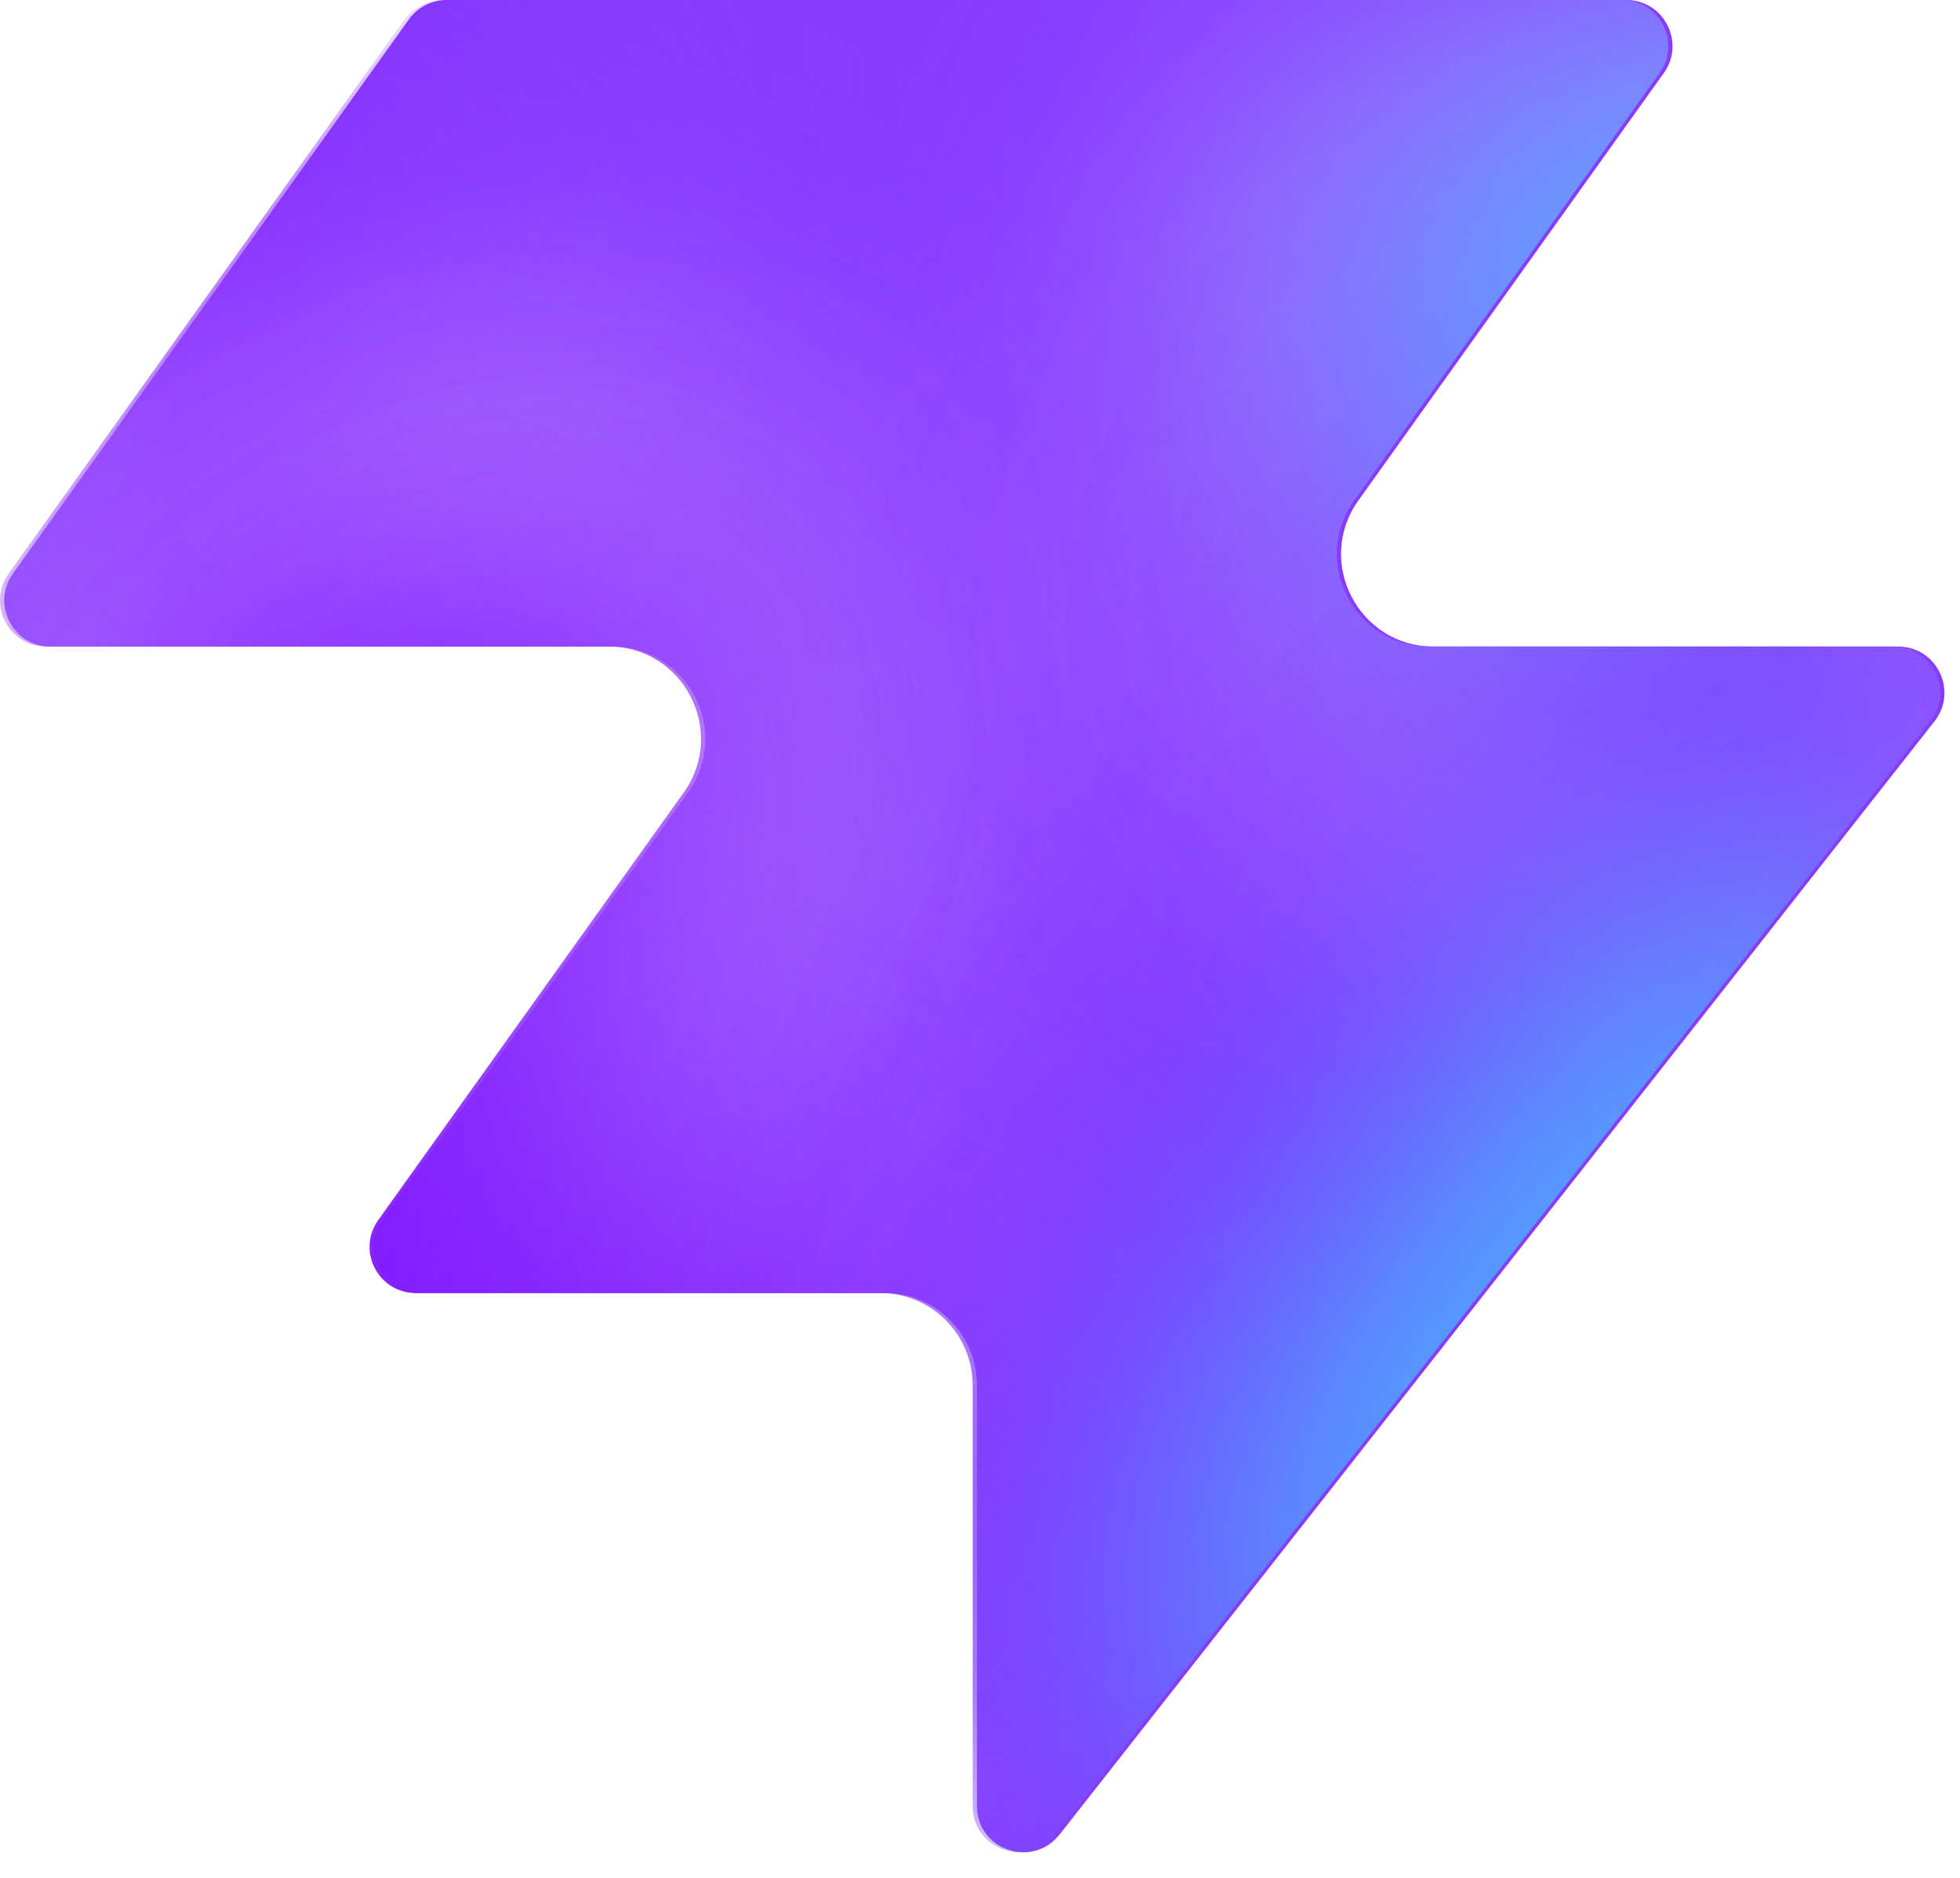
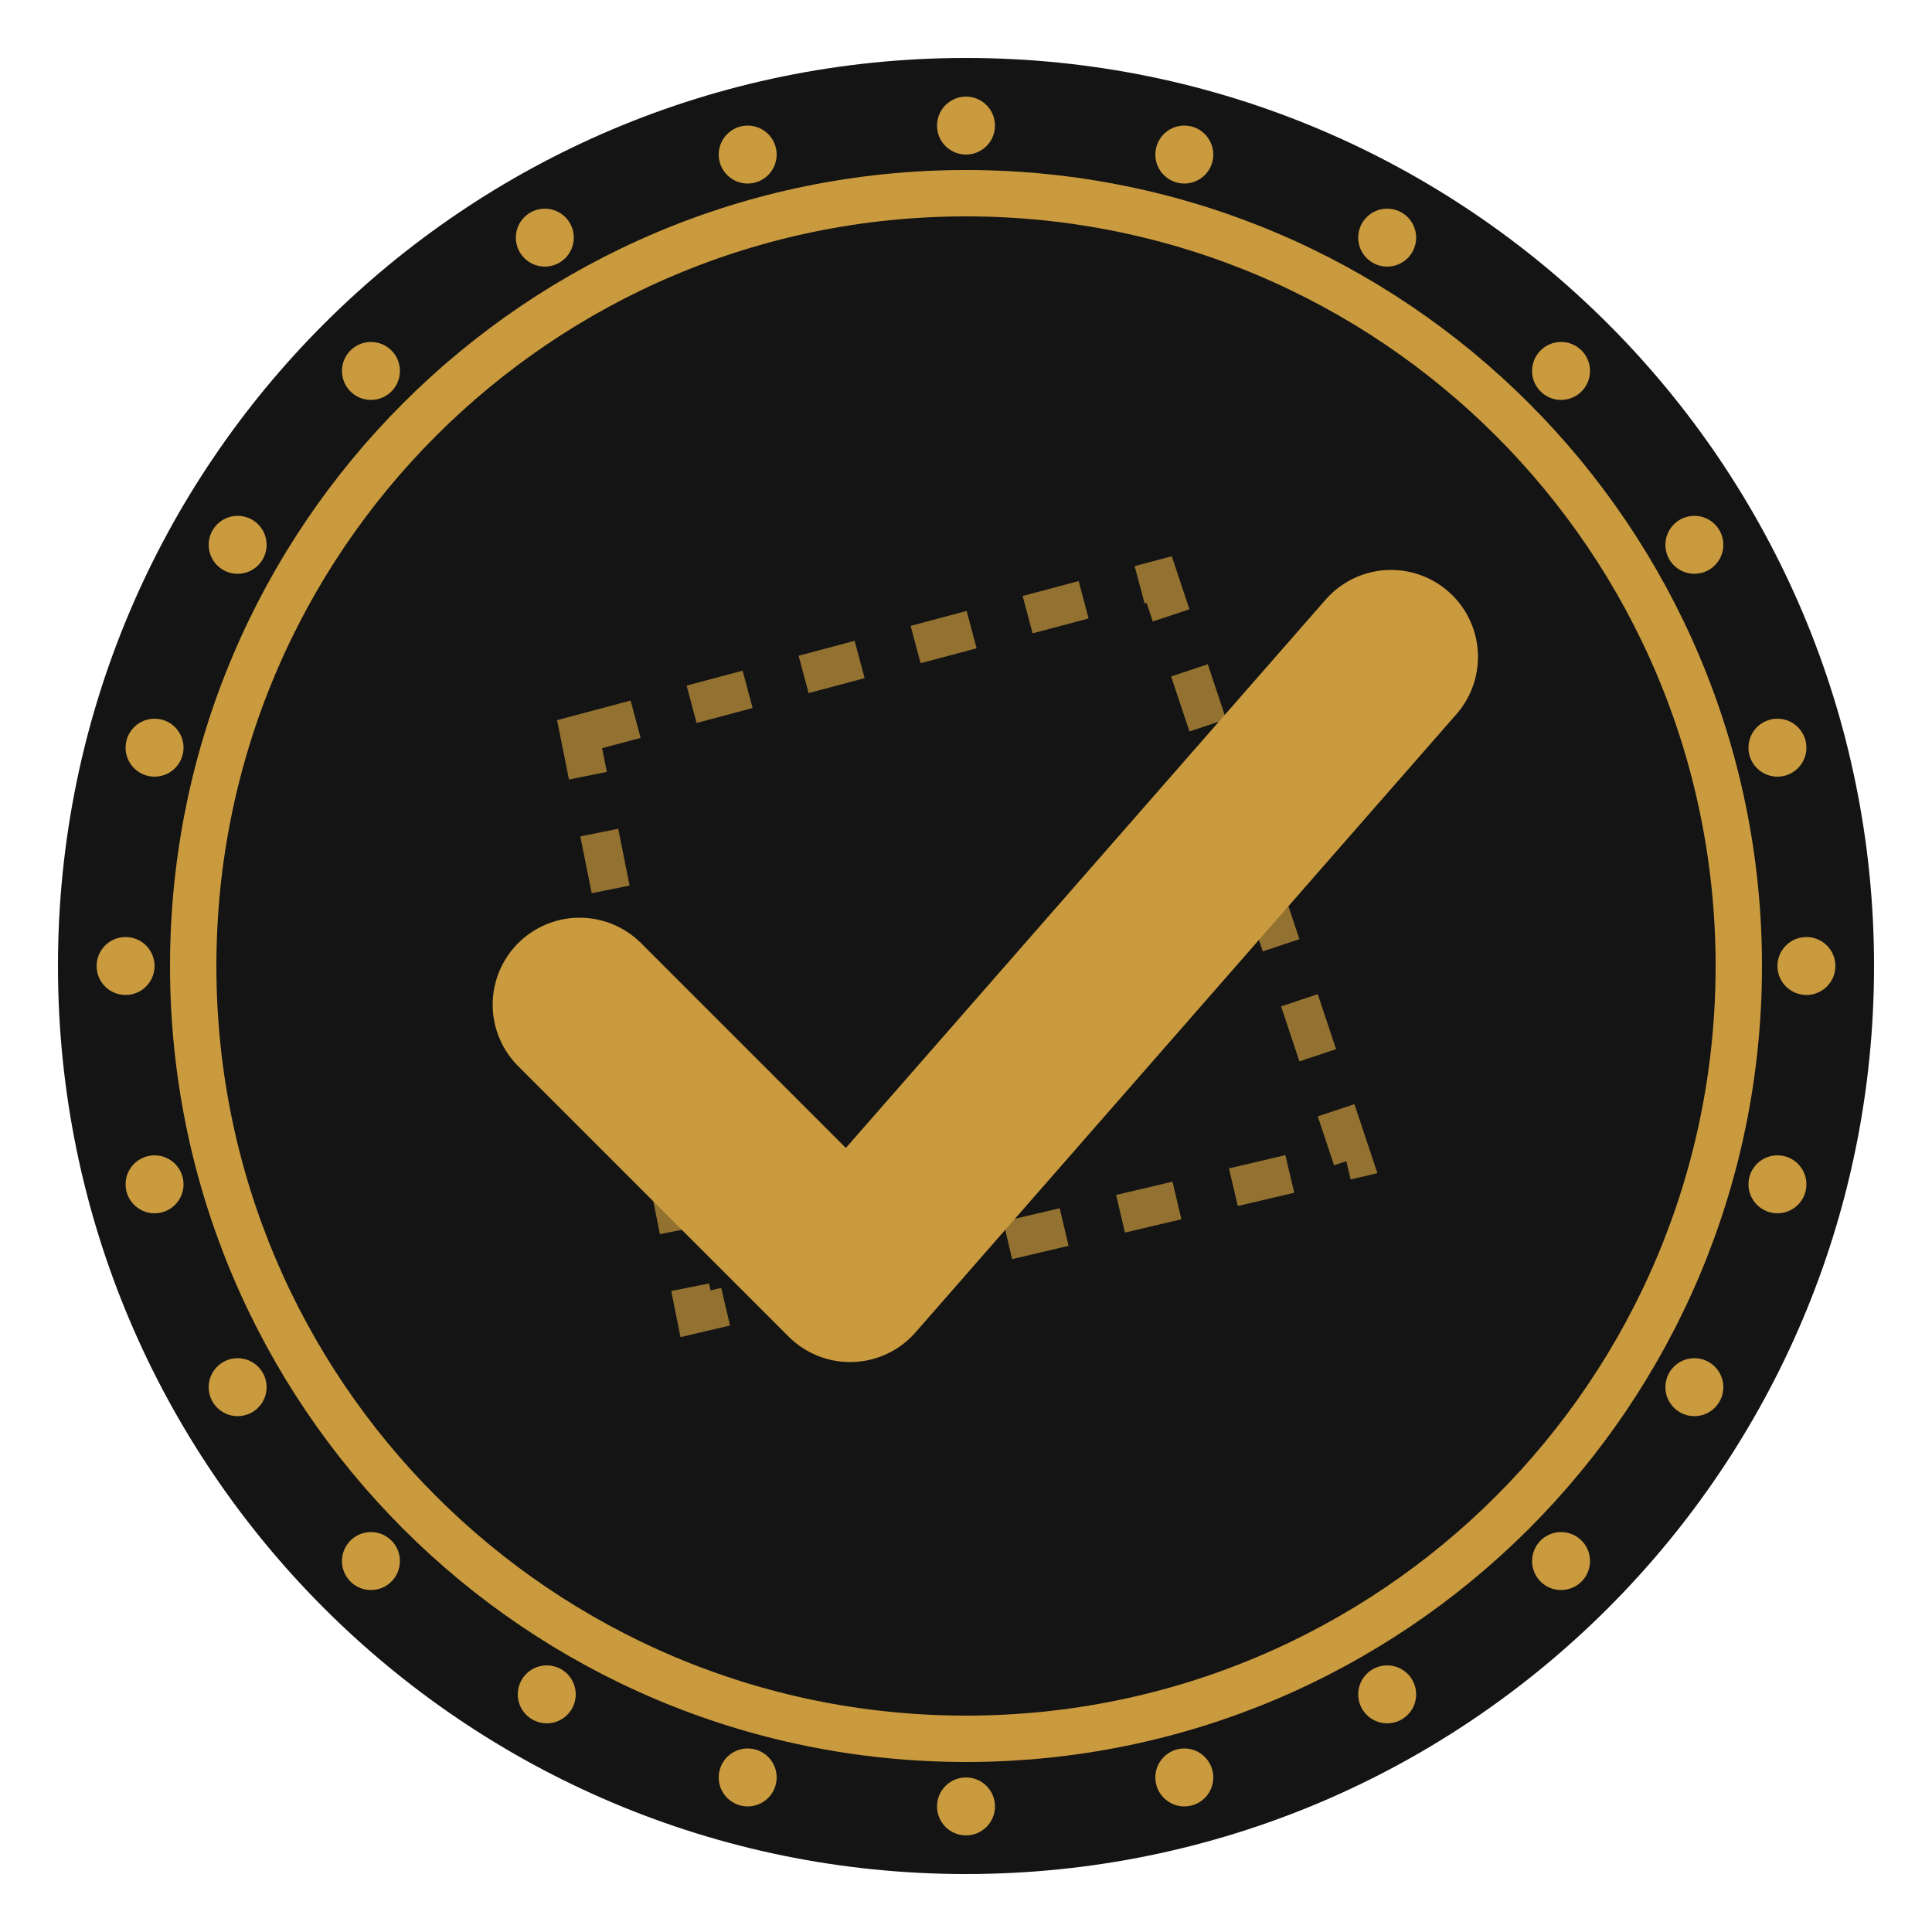
- <svg xmlns="http://www.w3.org/2000/svg" width="48" height="46" fill="none" viewBox="0 0 48 46">
-   <path fill="#863bff" d="M25.946 44.938c-.664.845-2.021.375-2.021-.698V33.937a2.26 2.26 0 0 0-2.262-2.262H10.287c-.92 0-1.456-1.04-.92-1.788l7.48-10.471c1.07-1.497 0-3.578-1.842-3.578H1.237c-.92 0-1.456-1.04-.92-1.788L10.013.474c.214-.297.556-.474.92-.474h28.894c.92 0 1.456 1.04.92 1.788l-7.48 10.471c-1.07 1.498 0 3.579 1.842 3.579h11.377c.943 0 1.473 1.088.89 1.83L25.947 44.94z" style="fill:#863bff;fill:color(display-p3 .525 .23 1);fill-opacity:1" />
-   <mask id="a" width="48" height="46" x="0" y="0" maskUnits="userSpaceOnUse" style="mask-type:alpha">
-     <path fill="#000" d="M25.842 44.938c-.664.844-2.021.375-2.021-.698V33.937a2.26 2.26 0 0 0-2.262-2.262H10.183c-.92 0-1.456-1.04-.92-1.788l7.48-10.471c1.07-1.498 0-3.579-1.842-3.579H1.133c-.92 0-1.456-1.04-.92-1.787L9.91.473c.214-.297.556-.474.92-.474h28.894c.92 0 1.456 1.04.92 1.788l-7.48 10.471c-1.07 1.498 0 3.578 1.842 3.578h11.377c.943 0 1.473 1.088.89 1.832L25.843 44.94z" style="fill:#000;fill-opacity:1" />
-   </mask>
-   <g mask="url(#a)">
-     <g filter="url(#b)">
-       <ellipse cx="5.508" cy="14.704" fill="#ede6ff" rx="5.508" ry="14.704" style="fill:#ede6ff;fill:color(display-p3 .927 .903 1);fill-opacity:1" transform="matrix(.00324 1 1 -.00324 -4.47 31.516)" />
-     </g>
-     <g filter="url(#c)">
-       <ellipse cx="10.399" cy="29.851" fill="#ede6ff" rx="10.399" ry="29.851" style="fill:#ede6ff;fill:color(display-p3 .927 .903 1);fill-opacity:1" transform="matrix(.00324 1 1 -.00324 -39.328 7.883)" />
-     </g>
-     <g filter="url(#d)">
-       <ellipse cx="5.508" cy="30.487" fill="#7e14ff" rx="5.508" ry="30.487" style="fill:#7e14ff;fill:color(display-p3 .492 .077 1);fill-opacity:1" transform="rotate(89.814 -25.913 -14.639)scale(1 -1)" />
-     </g>
-     <g filter="url(#e)">
-       <ellipse cx="5.508" cy="30.599" fill="#7e14ff" rx="5.508" ry="30.599" style="fill:#7e14ff;fill:color(display-p3 .492 .077 1);fill-opacity:1" transform="rotate(89.814 -32.644 -3.334)scale(1 -1)" />
-     </g>
-     <g filter="url(#f)">
-       <ellipse cx="5.508" cy="30.599" fill="#7e14ff" rx="5.508" ry="30.599" style="fill:#7e14ff;fill:color(display-p3 .492 .077 1);fill-opacity:1" transform="matrix(.00324 1 1 -.00324 -34.34 30.47)" />
-     </g>
-     <g filter="url(#g)">
-       <ellipse cx="14.072" cy="22.078" fill="#ede6ff" rx="14.072" ry="22.078" style="fill:#ede6ff;fill:color(display-p3 .927 .903 1);fill-opacity:1" transform="rotate(93.35 24.506 48.493)scale(-1 1)" />
-     </g>
-     <g filter="url(#h)">
-       <ellipse cx="3.47" cy="21.501" fill="#7e14ff" rx="3.47" ry="21.501" style="fill:#7e14ff;fill:color(display-p3 .492 .077 1);fill-opacity:1" transform="rotate(89.009 28.708 47.59)scale(-1 1)" />
-     </g>
-     <g filter="url(#i)">
-       <ellipse cx="3.47" cy="21.501" fill="#7e14ff" rx="3.47" ry="21.501" style="fill:#7e14ff;fill:color(display-p3 .492 .077 1);fill-opacity:1" transform="rotate(89.009 28.708 47.59)scale(-1 1)" />
-     </g>
-     <g filter="url(#j)">
-       <ellipse cx=".387" cy="8.972" fill="#7e14ff" rx="4.407" ry="29.108" style="fill:#7e14ff;fill:color(display-p3 .492 .077 1);fill-opacity:1" transform="rotate(39.51 .387 8.972)" />
-     </g>
-     <g filter="url(#k)">
-       <ellipse cx="47.523" cy="-6.092" fill="#7e14ff" rx="4.407" ry="29.108" style="fill:#7e14ff;fill:color(display-p3 .492 .077 1);fill-opacity:1" transform="rotate(37.892 47.523 -6.092)" />
-     </g>
-     <g filter="url(#l)">
-       <ellipse cx="41.412" cy="6.333" fill="#47bfff" rx="5.971" ry="9.665" style="fill:#47bfff;fill:color(display-p3 .28 .748 1);fill-opacity:1" transform="rotate(37.892 41.412 6.333)" />
-     </g>
-     <g filter="url(#m)">
-       <ellipse cx="-1.879" cy="38.332" fill="#7e14ff" rx="4.407" ry="29.108" style="fill:#7e14ff;fill:color(display-p3 .492 .077 1);fill-opacity:1" transform="rotate(37.892 -1.88 38.332)" />
-     </g>
-     <g filter="url(#n)">
-       <ellipse cx="-1.879" cy="38.332" fill="#7e14ff" rx="4.407" ry="29.108" style="fill:#7e14ff;fill:color(display-p3 .492 .077 1);fill-opacity:1" transform="rotate(37.892 -1.88 38.332)" />
-     </g>
-     <g filter="url(#o)">
-       <ellipse cx="35.651" cy="29.907" fill="#7e14ff" rx="4.407" ry="29.108" style="fill:#7e14ff;fill:color(display-p3 .492 .077 1);fill-opacity:1" transform="rotate(37.892 35.651 29.907)" />
-     </g>
-     <g filter="url(#p)">
-       <ellipse cx="38.418" cy="32.4" fill="#47bfff" rx="5.971" ry="15.297" style="fill:#47bfff;fill:color(display-p3 .28 .748 1);fill-opacity:1" transform="rotate(37.892 38.418 32.4)" />
-     </g>
-   </g>
-   <defs>
-     <filter id="b" width="60.045" height="41.654" x="-19.77" y="16.149" color-interpolation-filters="sRGB" filterUnits="userSpaceOnUse">
-       <feFlood flood-opacity="0" result="BackgroundImageFix" />
-       <feBlend in="SourceGraphic" in2="BackgroundImageFix" result="shape" />
-       <feGaussianBlur result="effect1_foregroundBlur_2002_17158" stdDeviation="7.659" />
-     </filter>
-     <filter id="c" width="90.34" height="51.437" x="-54.613" y="-7.533" color-interpolation-filters="sRGB" filterUnits="userSpaceOnUse">
-       <feFlood flood-opacity="0" result="BackgroundImageFix" />
-       <feBlend in="SourceGraphic" in2="BackgroundImageFix" result="shape" />
-       <feGaussianBlur result="effect1_foregroundBlur_2002_17158" stdDeviation="7.659" />
-     </filter>
-     <filter id="d" width="79.355" height="29.4" x="-49.64" y="2.03" color-interpolation-filters="sRGB" filterUnits="userSpaceOnUse">
-       <feFlood flood-opacity="0" result="BackgroundImageFix" />
-       <feBlend in="SourceGraphic" in2="BackgroundImageFix" result="shape" />
-       <feGaussianBlur result="effect1_foregroundBlur_2002_17158" stdDeviation="4.596" />
-     </filter>
-     <filter id="e" width="79.579" height="29.4" x="-45.045" y="20.029" color-interpolation-filters="sRGB" filterUnits="userSpaceOnUse">
-       <feFlood flood-opacity="0" result="BackgroundImageFix" />
-       <feBlend in="SourceGraphic" in2="BackgroundImageFix" result="shape" />
-       <feGaussianBlur result="effect1_foregroundBlur_2002_17158" stdDeviation="4.596" />
-     </filter>
-     <filter id="f" width="79.579" height="29.4" x="-43.513" y="21.178" color-interpolation-filters="sRGB" filterUnits="userSpaceOnUse">
-       <feFlood flood-opacity="0" result="BackgroundImageFix" />
-       <feBlend in="SourceGraphic" in2="BackgroundImageFix" result="shape" />
-       <feGaussianBlur result="effect1_foregroundBlur_2002_17158" stdDeviation="4.596" />
-     </filter>
-     <filter id="g" width="74.749" height="58.852" x="15.756" y="-17.901" color-interpolation-filters="sRGB" filterUnits="userSpaceOnUse">
-       <feFlood flood-opacity="0" result="BackgroundImageFix" />
-       <feBlend in="SourceGraphic" in2="BackgroundImageFix" result="shape" />
-       <feGaussianBlur result="effect1_foregroundBlur_2002_17158" stdDeviation="7.659" />
-     </filter>
-     <filter id="h" width="61.377" height="25.362" x="23.548" y="2.284" color-interpolation-filters="sRGB" filterUnits="userSpaceOnUse">
-       <feFlood flood-opacity="0" result="BackgroundImageFix" />
-       <feBlend in="SourceGraphic" in2="BackgroundImageFix" result="shape" />
-       <feGaussianBlur result="effect1_foregroundBlur_2002_17158" stdDeviation="4.596" />
-     </filter>
-     <filter id="i" width="61.377" height="25.362" x="23.548" y="2.284" color-interpolation-filters="sRGB" filterUnits="userSpaceOnUse">
-       <feFlood flood-opacity="0" result="BackgroundImageFix" />
-       <feBlend in="SourceGraphic" in2="BackgroundImageFix" result="shape" />
-       <feGaussianBlur result="effect1_foregroundBlur_2002_17158" stdDeviation="4.596" />
-     </filter>
-     <filter id="j" width="56.045" height="63.649" x="-27.636" y="-22.853" color-interpolation-filters="sRGB" filterUnits="userSpaceOnUse">
-       <feFlood flood-opacity="0" result="BackgroundImageFix" />
-       <feBlend in="SourceGraphic" in2="BackgroundImageFix" result="shape" />
-       <feGaussianBlur result="effect1_foregroundBlur_2002_17158" stdDeviation="4.596" />
-     </filter>
-     <filter id="k" width="54.814" height="64.646" x="20.116" y="-38.415" color-interpolation-filters="sRGB" filterUnits="userSpaceOnUse">
-       <feFlood flood-opacity="0" result="BackgroundImageFix" />
-       <feBlend in="SourceGraphic" in2="BackgroundImageFix" result="shape" />
-       <feGaussianBlur result="effect1_foregroundBlur_2002_17158" stdDeviation="4.596" />
-     </filter>
-     <filter id="l" width="33.541" height="35.313" x="24.641" y="-11.323" color-interpolation-filters="sRGB" filterUnits="userSpaceOnUse">
-       <feFlood flood-opacity="0" result="BackgroundImageFix" />
-       <feBlend in="SourceGraphic" in2="BackgroundImageFix" result="shape" />
-       <feGaussianBlur result="effect1_foregroundBlur_2002_17158" stdDeviation="4.596" />
-     </filter>
-     <filter id="m" width="54.814" height="64.646" x="-29.286" y="6.009" color-interpolation-filters="sRGB" filterUnits="userSpaceOnUse">
-       <feFlood flood-opacity="0" result="BackgroundImageFix" />
-       <feBlend in="SourceGraphic" in2="BackgroundImageFix" result="shape" />
-       <feGaussianBlur result="effect1_foregroundBlur_2002_17158" stdDeviation="4.596" />
-     </filter>
-     <filter id="n" width="54.814" height="64.646" x="-29.286" y="6.009" color-interpolation-filters="sRGB" filterUnits="userSpaceOnUse">
-       <feFlood flood-opacity="0" result="BackgroundImageFix" />
-       <feBlend in="SourceGraphic" in2="BackgroundImageFix" result="shape" />
-       <feGaussianBlur result="effect1_foregroundBlur_2002_17158" stdDeviation="4.596" />
-     </filter>
-     <filter id="o" width="54.814" height="64.646" x="8.244" y="-2.416" color-interpolation-filters="sRGB" filterUnits="userSpaceOnUse">
-       <feFlood flood-opacity="0" result="BackgroundImageFix" />
-       <feBlend in="SourceGraphic" in2="BackgroundImageFix" result="shape" />
-       <feGaussianBlur result="effect1_foregroundBlur_2002_17158" stdDeviation="4.596" />
-     </filter>
-     <filter id="p" width="39.409" height="43.623" x="18.713" y="10.588" color-interpolation-filters="sRGB" filterUnits="userSpaceOnUse">
-       <feFlood flood-opacity="0" result="BackgroundImageFix" />
-       <feBlend in="SourceGraphic" in2="BackgroundImageFix" result="shape" />
-       <feGaussianBlur result="effect1_foregroundBlur_2002_17158" stdDeviation="4.596" />
-     </filter>
-   </defs>
+ <svg xmlns="http://www.w3.org/2000/svg" viewBox="0 0 100 100">
+   <circle cx="50" cy="50" r="47" fill="#141414" />
+   <circle cx="50" cy="50" r="40" fill="none" stroke="#c99a3e" stroke-width="2.4" />
+   <circle cx="93.5" cy="50.0" r="1.5" fill="#c99a3e" />
+   <circle cx="92.0" cy="61.3" r="1.5" fill="#c99a3e" />
+   <circle cx="87.7" cy="71.8" r="1.5" fill="#c99a3e" />
+   <circle cx="80.8" cy="80.8" r="1.5" fill="#c99a3e" />
+   <circle cx="71.8" cy="87.7" r="1.5" fill="#c99a3e" />
+   <circle cx="61.3" cy="92.0" r="1.5" fill="#c99a3e" />
+   <circle cx="50.0" cy="93.5" r="1.5" fill="#c99a3e" />
+   <circle cx="38.7" cy="92.0" r="1.5" fill="#c99a3e" />
+   <circle cx="28.3" cy="87.7" r="1.5" fill="#c99a3e" />
+   <circle cx="19.2" cy="80.8" r="1.5" fill="#c99a3e" />
+   <circle cx="12.3" cy="71.8" r="1.5" fill="#c99a3e" />
+   <circle cx="8.0" cy="61.3" r="1.5" fill="#c99a3e" />
+   <circle cx="6.5" cy="50.0" r="1.5" fill="#c99a3e" />
+   <circle cx="8.0" cy="38.7" r="1.5" fill="#c99a3e" />
+   <circle cx="12.3" cy="28.2" r="1.5" fill="#c99a3e" />
+   <circle cx="19.2" cy="19.2" r="1.5" fill="#c99a3e" />
+   <circle cx="28.2" cy="12.3" r="1.5" fill="#c99a3e" />
+   <circle cx="38.7" cy="8.0" r="1.5" fill="#c99a3e" />
+   <circle cx="50.0" cy="6.5" r="1.5" fill="#c99a3e" />
+   <circle cx="61.3" cy="8.0" r="1.5" fill="#c99a3e" />
+   <circle cx="71.8" cy="12.3" r="1.5" fill="#c99a3e" />
+   <circle cx="80.8" cy="19.2" r="1.5" fill="#c99a3e" />
+   <circle cx="87.7" cy="28.2" r="1.5" fill="#c99a3e" />
+   <circle cx="92.0" cy="38.7" r="1.5" fill="#c99a3e" />
+   <polygon points="30,38 60,30 70,60 36,68" fill="none" stroke="#c99a3e" stroke-width="2" stroke-opacity=".7" stroke-dasharray="3 3" />
+   <polyline points="30,52 44,66 72,34" fill="none" stroke="#c99a3e" stroke-width="9" stroke-linecap="round" stroke-linejoin="round" />
</svg>
